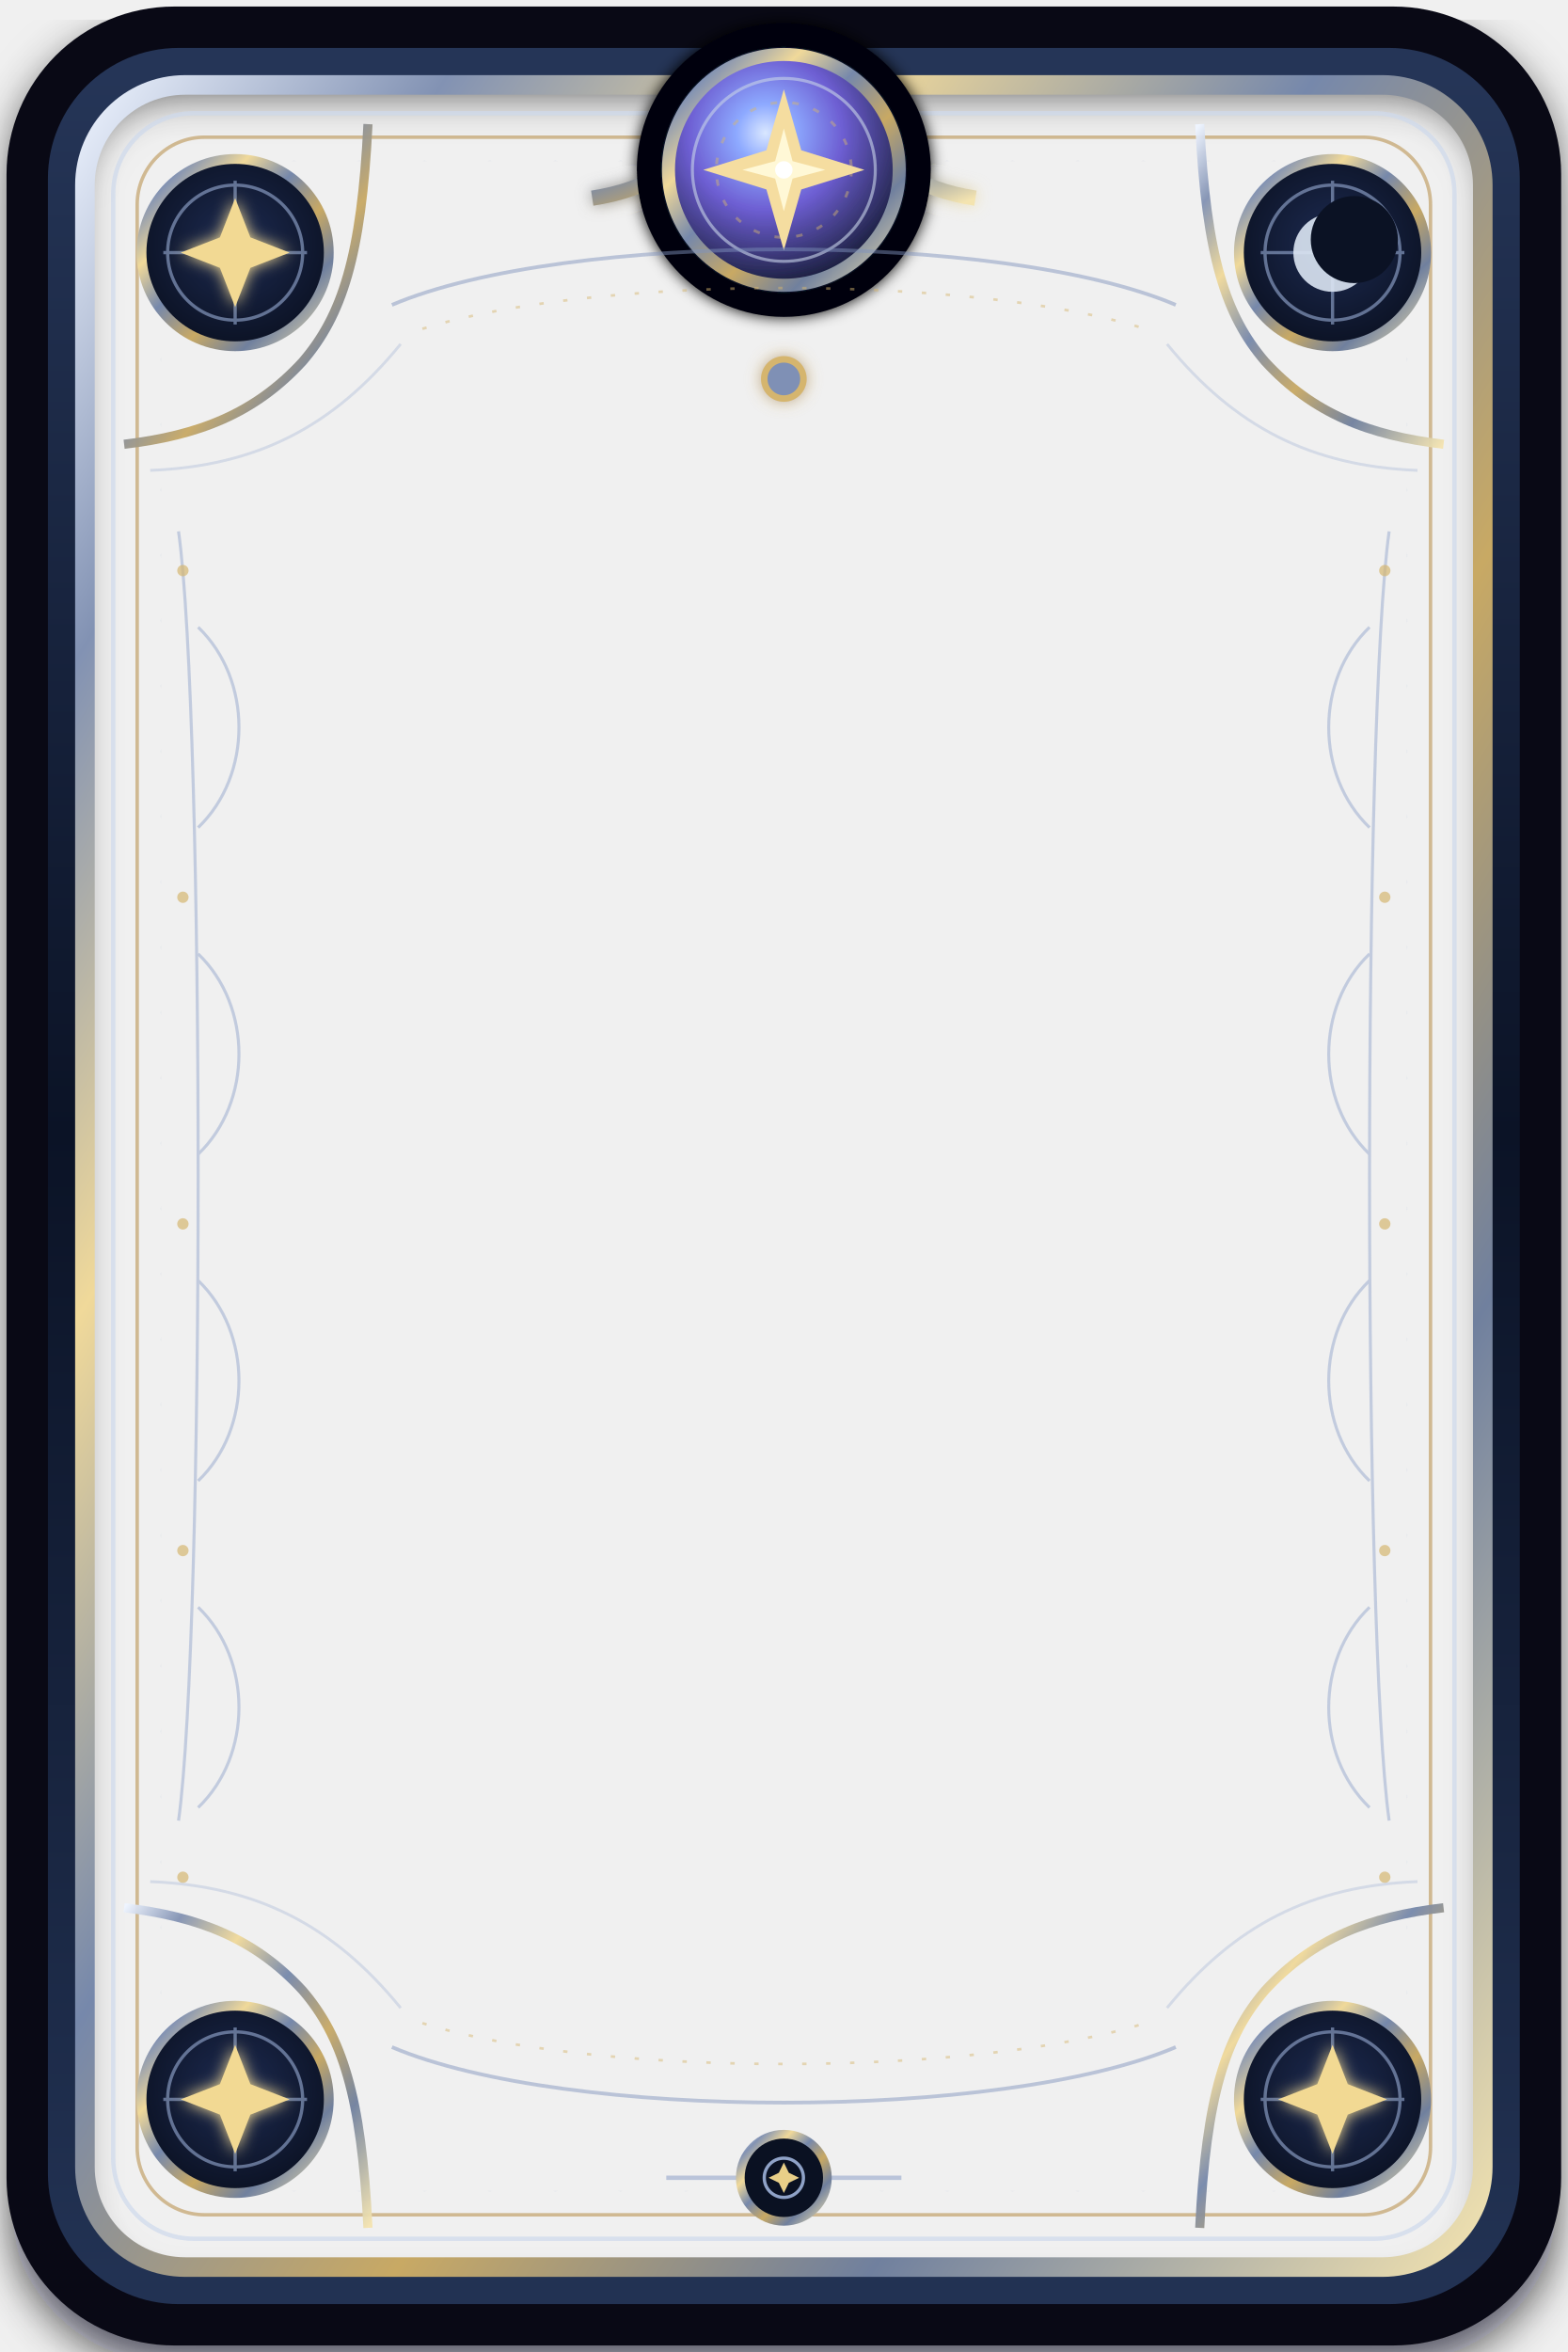
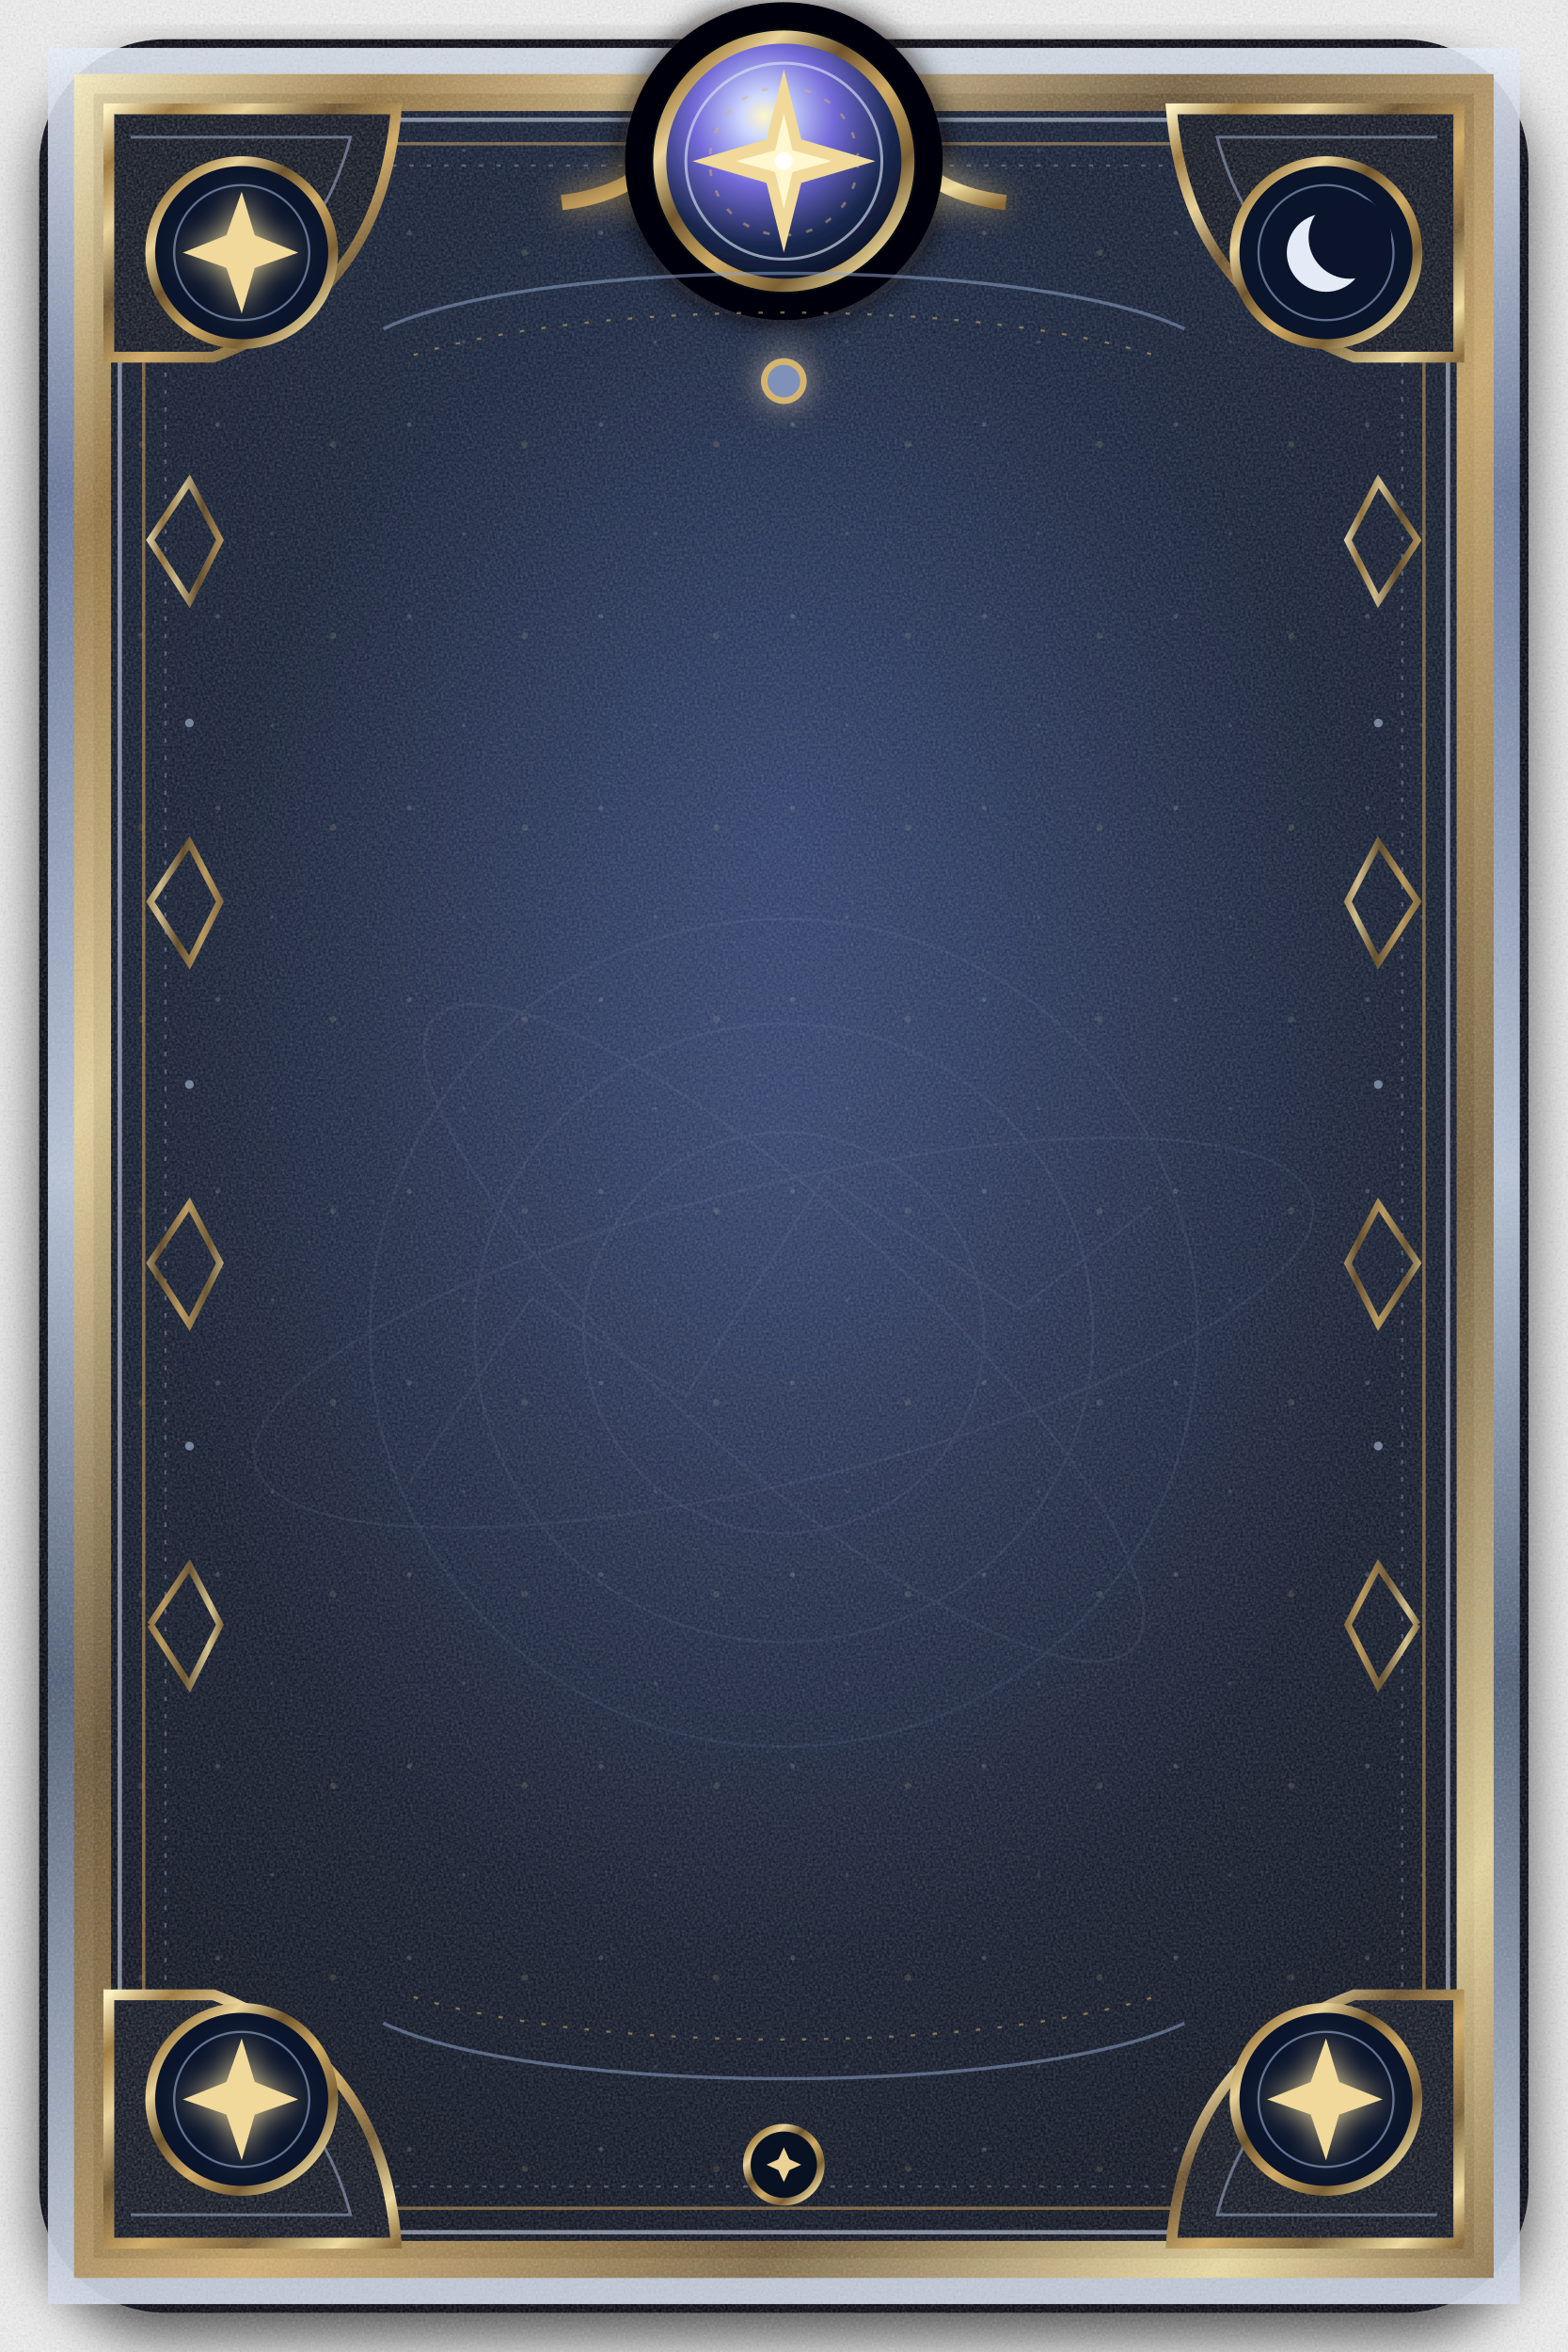
<svg xmlns="http://www.w3.org/2000/svg" viewBox="0 0 720 1080" preserveAspectRatio="none">
  <defs>
-     <linearGradient id="silverGold" x1="0" y1="0" x2="1" y2="1">
-       <stop offset="0" stop-color="#eef4ff" />
-       <stop offset=".13" stop-color="#8292b3" />
-       <stop offset=".28" stop-color="#f0d99a" />
-       <stop offset=".44" stop-color="#7688ab" />
-       <stop offset=".61" stop-color="#c8a964" />
-       <stop offset=".78" stop-color="#70809e" />
-       <stop offset="1" stop-color="#f4e4b0" />
+     <radialGradient id="field" cx="50%" cy="34%" r="78%">
+       <stop offset="0" stop-color="#182a51" />
+       <stop offset=".42" stop-color="#0e1931" />
+       <stop offset=".8" stop-color="#080e1d" />
+       <stop offset="1" stop-color="#040812" />
+     </radialGradient>
+     <linearGradient id="gold" x1="0" y1="0" x2="1" y2="1">
+       <stop offset="0" stop-color="#fff2c2" />
+       <stop offset=".11" stop-color="#9f7b3d" />
+       <stop offset=".24" stop-color="#ead39a" />
+       <stop offset=".39" stop-color="#6e542d" />
+       <stop offset=".56" stop-color="#d2ad67" />
+       <stop offset=".74" stop-color="#7a6035" />
+       <stop offset=".9" stop-color="#f0dc9f" />
+       <stop offset="1" stop-color="#8b6b37" />
    </linearGradient>
-     <linearGradient id="edge" x1="0" y1="0" x2="0" y2="1">
-       <stop offset="0" stop-color="#253557" />
-       <stop offset=".48" stop-color="#0b1326" />
-       <stop offset="1" stop-color="#223253" />
+     <linearGradient id="silver" x1="0" y1="0" x2="0" y2="1">
+       <stop offset="0" stop-color="#eef5ff" />
+       <stop offset=".2" stop-color="#7182a7" />
+       <stop offset=".5" stop-color="#ccd8eb" />
+       <stop offset=".72" stop-color="#53647e" />
+       <stop offset="1" stop-color="#dae3f1" />
    </linearGradient>
-     <radialGradient id="crestGem" cx="42%" cy="34%" r="70%">
-       <stop offset="0" stop-color="#d9e7ff" />
-       <stop offset=".18" stop-color="#8da9ff" />
-       <stop offset=".48" stop-color="#6d5ed2" />
-       <stop offset="1" stop-color="#11182d" />
+     <radialGradient id="gem" cx="42%" cy="32%" r="74%">
+       <stop offset="0" stop-color="#fff6c6" />
+       <stop offset=".12" stop-color="#cdd8ff" />
+       <stop offset=".38" stop-color="#746bd8" />
+       <stop offset=".7" stop-color="#1a284e" />
+       <stop offset="1" stop-color="#060b17" />
    </radialGradient>
-     <radialGradient id="cornerNight" cx="50%" cy="45%" r="60%">
-       <stop offset="0" stop-color="#1d2b52" />
-       <stop offset="1" stop-color="#0a1020" />
+     <radialGradient id="halo" cx="50%" cy="50%" r="50%">
+       <stop offset="0" stop-color="#8da2ff" stop-opacity=".2" />
+       <stop offset="1" stop-color="#8da2ff" stop-opacity="0" />
    </radialGradient>
-     <filter id="metalGlow" x="-40%" y="-40%" width="180%" height="180%">
-       <feGaussianBlur stdDeviation="3.5" result="blur" />
+     <filter id="shadow" x="-30%" y="-30%" width="160%" height="160%">
+       <feDropShadow dx="0" dy="11" stdDeviation="12" flood-color="#000" flood-opacity=".74" />
+     </filter>
+     <filter id="metalTex" x="-20%" y="-20%" width="140%" height="140%">
+       <feTurbulence type="fractalNoise" baseFrequency=".85" numOctaves="2" seed="9" result="n" />
+       <feColorMatrix in="n" type="saturate" values="0" result="g" />
+       <feComponentTransfer in="g" result="f">
+         <feFuncA type="table" tableValues="0 .16" />
+       </feComponentTransfer>
+       <feBlend in="SourceGraphic" in2="f" mode="soft-light" />
+     </filter>
+     <filter id="glow" x="-80%" y="-80%" width="260%" height="260%">
+       <feGaussianBlur stdDeviation="7" result="b" />
      <feMerge>
-         <feMergeNode in="blur" />
+         <feMergeNode in="b" />
        <feMergeNode in="SourceGraphic" />
      </feMerge>
    </filter>
-     <filter id="softShadow" x="-30%" y="-30%" width="160%" height="160%">
-       <feDropShadow dx="0" dy="9" stdDeviation="10" flood-color="#00030a" flood-opacity=".72" />
-     </filter>
-     <pattern id="ticks" width="30" height="30" patternUnits="userSpaceOnUse">
-       <path d="M15 2V10" stroke="#d5b56e" stroke-width="1" opacity=".35" />
-       <circle cx="15" cy="15" r="1.3" fill="#a9bad8" opacity=".35" />
+     <pattern id="stars" width="88" height="88" patternUnits="userSpaceOnUse">
+       <circle cx="12" cy="19" r="1.1" fill="#e7edf9" opacity=".26" />
+       <circle cx="65" cy="28" r="1.5" fill="#f0d79a" opacity=".2" />
+       <circle cx="37" cy="69" r=".85" fill="#9eb1d6" opacity=".28" />
    </pattern>
  </defs>
-   <rect x="18" y="18" width="684" height="1044" rx="62" fill="none" stroke="#02050d" stroke-width="30" opacity=".96" filter="url(#softShadow)" />
-   <rect x="31" y="31" width="658" height="1018" rx="51" fill="none" stroke="url(#edge)" stroke-width="18" />
-   <rect x="39" y="39" width="642" height="1002" rx="46" fill="none" stroke="url(#silverGold)" stroke-width="9" />
-   <rect x="52" y="52" width="616" height="976" rx="37" fill="none" stroke="#ced9ec" stroke-width="2" opacity=".72" />
-   <rect x="63" y="63" width="594" height="954" rx="31" fill="none" stroke="#b9914e" stroke-width="1.6" opacity=".58" />
-   <rect x="73" y="73" width="574" height="934" rx="26" fill="none" stroke="url(#ticks)" stroke-width="2" opacity=".6" />
-   <g fill="none" stroke="#91a4ca" stroke-width="1.4" opacity=".48">
-     <path d="M82 244 C94 330 94 750 82 836" />
-     <path d="M638 244 C626 330 626 750 638 836" />
-     <path d="M91 288 C116 312 116 356 91 380 M91 438 C116 462 116 506 91 530 M91 588 C116 612 116 656 91 680 M91 738 C116 762 116 806 91 830" />
-     <path d="M629 288 C604 312 604 356 629 380 M629 438 C604 462 604 506 629 530 M629 588 C604 612 604 656 629 680 M629 738 C604 762 604 806 629 830" />
+   <rect x="18" y="18" width="684" height="1044" rx="58" fill="#02050c" filter="url(#shadow)" />
+   <rect x="29" y="29" width="662" height="1022" rx="51" fill="url(#field)" />
+   <rect x="40" y="40" width="640" height="1000" rx="44" fill="url(#stars)" opacity=".72" />
+   <ellipse cx="360" cy="522" rx="288" ry="380" fill="url(#halo)" />
+   <g fill="none" stroke="#758bb6" opacity=".12" stroke-width="1.2">
+     <circle cx="360" cy="612" r="190" />
+     <circle cx="360" cy="612" r="142" />
+     <circle cx="360" cy="612" r="92" />
+     <ellipse cx="360" cy="612" rx="250" ry="68" transform="rotate(-14 360 612)" />
+     <ellipse cx="360" cy="612" rx="216" ry="58" transform="rotate(42 360 612)" />
+     <path d="M188 681L244 596L315 641L379 540L468 601L529 554" />
  </g>
-   <g fill="#d5b56e" opacity=".68">
-     <circle cx="84" cy="262" r="2.6" />
-     <circle cx="84" cy="412" r="2.6" />
-     <circle cx="84" cy="562" r="2.6" />
-     <circle cx="84" cy="712" r="2.6" />
-     <circle cx="84" cy="862" r="2.6" />
-     <circle cx="636" cy="262" r="2.6" />
-     <circle cx="636" cy="412" r="2.6" />
-     <circle cx="636" cy="562" r="2.6" />
-     <circle cx="636" cy="712" r="2.6" />
-     <circle cx="636" cy="862" r="2.6" />
+   <g filter="url(#metalTex)">
+     <path fill="url(#silver)" fill-rule="evenodd" d="M22 22H698V1058H22ZM43 43V1037H677V43Z" opacity=".9" />
+     <path fill="url(#gold)" fill-rule="evenodd" d="M34 34H686V1046H34ZM51 51V1029H669V51Z" opacity=".9" />
  </g>
-   <g stroke="url(#silverGold)" fill="url(#cornerNight)" stroke-width="4.5">
-     <circle cx="108" cy="116" r="43" />
-     <circle cx="612" cy="116" r="43" />
-     <circle cx="108" cy="964" r="43" />
-     <circle cx="612" cy="964" r="43" />
+   <rect x="55" y="55" width="610" height="970" rx="35" fill="none" stroke="#d7e0ef" stroke-width="2" opacity=".57" />
+   <rect x="66" y="66" width="588" height="948" rx="29" fill="none" stroke="#b48d4d" stroke-width="1.5" opacity=".65" />
+   <rect x="76" y="76" width="568" height="928" rx="24" fill="none" stroke="#8395ba" stroke-width="1" opacity=".5" stroke-dasharray="2 6" />
+   <g filter="url(#metalTex)">
+     <path d="M50 50h132c-5 58-31 94-84 114H50Z" fill="#0a1328" stroke="url(#gold)" stroke-width="5" />
+     <path d="M670 50H538c5 58 31 94 84 114h48Z" fill="#0a1328" stroke="url(#gold)" stroke-width="5" />
+     <path d="M50 1030h132c-5-58-31-94-84-114H50Z" fill="#0a1328" stroke="url(#gold)" stroke-width="5" />
+     <path d="M670 1030H538c5-58 31-94 84-114h48Z" fill="#0a1328" stroke="url(#gold)" stroke-width="5" />
  </g>
-   <g fill="none" stroke="#899bc1" stroke-width="1.5" opacity=".68">
-     <circle cx="108" cy="116" r="31" />
-     <circle cx="612" cy="116" r="31" />
-     <circle cx="108" cy="964" r="31" />
-     <circle cx="612" cy="964" r="31" />
-     <path d="M108 83v66M75 116h66 M612 83v66M579 116h66 M108 931v66M75 964h66 M612 931v66M579 964h66" />
+   <g fill="none" stroke="#9baccb" stroke-width="1.3" opacity=".58">
+     <path d="M60 63h101c-10 38-31 65-69 80" />
+     <path d="M660 63H559c10 38 31 65 69 80" />
+     <path d="M60 1017h101c-10-38-31-65-69-80" />
+     <path d="M660 1017H559c10-38 31-65 69-80" />
  </g>
-   <g fill="#f2d993" filter="url(#metalGlow)">
-     <path d="M108 91l7 18 18 7-18 7-7 18-7-18-18-7 18-7z" />
-     <path d="M108 939l7 18 18 7-18 7-7 18-7-18-18-7 18-7z" />
-     <path d="M612 939l7 18 18 7-18 7-7 18-7-18-18-7 18-7z" />
+   <g stroke="url(#gold)" stroke-width="4.5" fill="#0a142b">
+     <circle cx="111" cy="116" r="42" />
+     <circle cx="609" cy="116" r="42" />
+     <circle cx="111" cy="964" r="42" />
+     <circle cx="609" cy="964" r="42" />
  </g>
-   <circle cx="612" cy="116" r="18" fill="#dce5f3" opacity=".9" />
-   <circle cx="622" cy="110" r="20" fill="#0b1224" />
-   <g fill="none" stroke="url(#silverGold)" stroke-width="4.2" opacity=".95">
-     <path d="M57 204 C91 200 117 190 139 166 C157 145 166 118 169 57" />
-     <path d="M663 204 C629 200 603 190 581 166 C563 145 554 118 551 57" />
-     <path d="M57 876 C91 880 117 890 139 914 C157 935 166 962 169 1023" />
-     <path d="M663 876 C629 880 603 890 581 914 C563 935 554 962 551 1023" />
+   <g fill="none" stroke="#8fa1c5" opacity=".65">
+     <circle cx="111" cy="116" r="31" />
+     <circle cx="609" cy="116" r="31" />
+     <circle cx="111" cy="964" r="31" />
+     <circle cx="609" cy="964" r="31" />
  </g>
-   <g fill="none" stroke="#b5c2db" stroke-width="1.3" opacity=".48">
-     <path d="M69 216 C118 214 153 196 184 158" />
-     <path d="M651 216 C602 214 567 196 536 158" />
-     <path d="M69 864 C118 866 153 884 184 922" />
-     <path d="M651 864 C602 866 567 884 536 922" />
+   <g fill="#f0d99a" filter="url(#glow)">
+     <path d="M111 88l6 20 20 8-20 7-6 21-7-21-20-7 20-8z" />
+     <path d="M111 936l6 20 20 8-20 7-6 21-7-21-20-7 20-8z" />
+     <path d="M609 936l6 20 20 8-20 7-6 21-7-21-20-7 20-8z" />
  </g>
-   <g transform="translate(360 78)" filter="url(#metalGlow)">
-     <path d="M-88 13 C-62 9-45-2-31-24 C-18-45-10-51 0-51 C10-51 18-45 31-24 C45-2 62 9 88 13" fill="none" stroke="url(#silverGold)" stroke-width="7" />
-     <circle r="62" fill="#091126" stroke="#02050d" stroke-width="11" />
-     <circle r="53" fill="url(#crestGem)" stroke="url(#silverGold)" stroke-width="6" />
-     <circle r="42" fill="none" stroke="#c5d1e6" stroke-width="1.4" opacity=".62" />
-     <circle r="31" fill="none" stroke="#d5b56e" stroke-width="1.3" opacity=".45" stroke-dasharray="3 7" />
-     <path d="M0-37L8-9L37 0L8 9L0 37L-8 9L-37 0L-8-9Z" fill="#f5dda0" />
-     <path d="M0-19L4-4L19 0L4 4L0 19L-4 4L-19 0L-4-4Z" fill="#fff8d6" />
-     <circle cx="0" cy="0" r="4" fill="#ffffff" />
-     <path d="M0 62v27" stroke="url(#silverGold)" stroke-width="5" />
-     <circle cy="96" r="9" fill="#7f90b5" stroke="#d5b56e" stroke-width="3" />
+   <circle cx="609" cy="116" r="18" fill="#e4ebf6" />
+   <circle cx="620" cy="109" r="19" fill="#0b142a" />
+   <g fill="none" stroke="url(#gold)" stroke-width="3.2" opacity=".86">
+     <path d="M69 248l18-27 14 27-14 28-18-28zm0 166l18-27 14 27-14 28-18-28zm0 166l18-27 14 27-14 28-18-28zm0 166l18-27 14 27-14 28-18-28" />
+     <path d="M651 248l-18-27-14 27 14 28 18-28zm0 166l-18-27-14 27 14 28 18-28zm0 166l-18-27-14 27 14 28 18-28zm0 166l-18-27-14 27 14 28 18-28" />
  </g>
-   <g fill="none" opacity=".48">
-     <path d="M180 140 C260 106 460 106 540 140" stroke="#7f93bd" stroke-width="1.7" />
-     <path d="M194 151 C274 126 446 126 526 151" stroke="#d5b56e" stroke-width="1.2" stroke-dasharray="2 9" />
-     <path d="M180 940 C260 974 460 974 540 940" stroke="#7f93bd" stroke-width="1.7" />
-     <path d="M194 929 C274 954 446 954 526 929" stroke="#d5b56e" stroke-width="1.2" stroke-dasharray="2 9" />
+   <g fill="#aab9d3" opacity=".62">
+     <circle cx="87" cy="332" r="2" />
+     <circle cx="87" cy="498" r="2" />
+     <circle cx="87" cy="664" r="2" />
+     <circle cx="633" cy="332" r="2" />
+     <circle cx="633" cy="498" r="2" />
+     <circle cx="633" cy="664" r="2" />
  </g>
-   <g transform="translate(360 1000)">
-     <path d="M-54 0h35M19 0h35" stroke="#8ea1c8" stroke-width="2" opacity=".55" />
-     <circle r="20" fill="#0a1122" stroke="url(#silverGold)" stroke-width="4" />
-     <circle r="9" fill="none" stroke="#8fa2c7" stroke-width="1.5" />
-     <path d="M0-7l2.3 4.7L7 0 2.3 2.3 0 7-2.3 2.3-7 0-2.3-2.3z" fill="#e8cf88" />
+   <g transform="translate(360 74)" filter="url(#glow)">
+     <path d="M-102 19C-68 15-52-2-38-28-22-57-11-65 0-65s22 8 38 37c14 26 30 43 64 47" fill="none" stroke="url(#gold)" stroke-width="7" />
+     <circle r="67" fill="#030812" stroke="#00030a" stroke-width="12" />
+     <circle r="57" fill="url(#gem)" stroke="url(#gold)" stroke-width="6" />
+     <circle r="45" fill="none" stroke="#d8e2f0" stroke-width="1.3" opacity=".65" />
+     <circle r="34" fill="none" stroke="#d5b56e" stroke-width="1.2" opacity=".5" stroke-dasharray="3 7" />
+     <path d="M0-42L8-10 42 0 8 10 0 42-8 10-42 0-8-10Z" fill="#f0d99a" />
+     <path d="M0-22L4-5 22 0 4 5 0 22-4 5-22 0-4-5Z" fill="#fff7d0" />
+     <circle r="4" fill="#fff" />
+     <path d="M0 67v26" stroke="url(#gold)" stroke-width="5" />
+     <circle cy="101" r="9" fill="#7f91b8" stroke="#d5b56e" stroke-width="3" />
+   </g>
+   <g fill="none" opacity=".55">
+     <path d="M176 151C248 117 472 117 544 151" stroke="#8da0c7" stroke-width="1.5" />
+     <path d="M190 163C275 137 445 137 530 163" stroke="#d5b56e" stroke-width="1" stroke-dasharray="2 8" />
+     <path d="M176 929C248 963 472 963 544 929" stroke="#8da0c7" stroke-width="1.5" />
+     <path d="M190 917C275 943 445 943 530 917" stroke="#d5b56e" stroke-width="1" stroke-dasharray="2 8" />
+   </g>
+   <g transform="translate(360 994)">
+     <circle r="17" fill="#081122" stroke="url(#gold)" stroke-width="3.5" />
+     <path d="M0-8l2.5 5.5L8 0 2.5 2.5 0 8-2.5 2.5-8 0-2.5-2.5z" fill="#ead294" />
  </g>
</svg>
